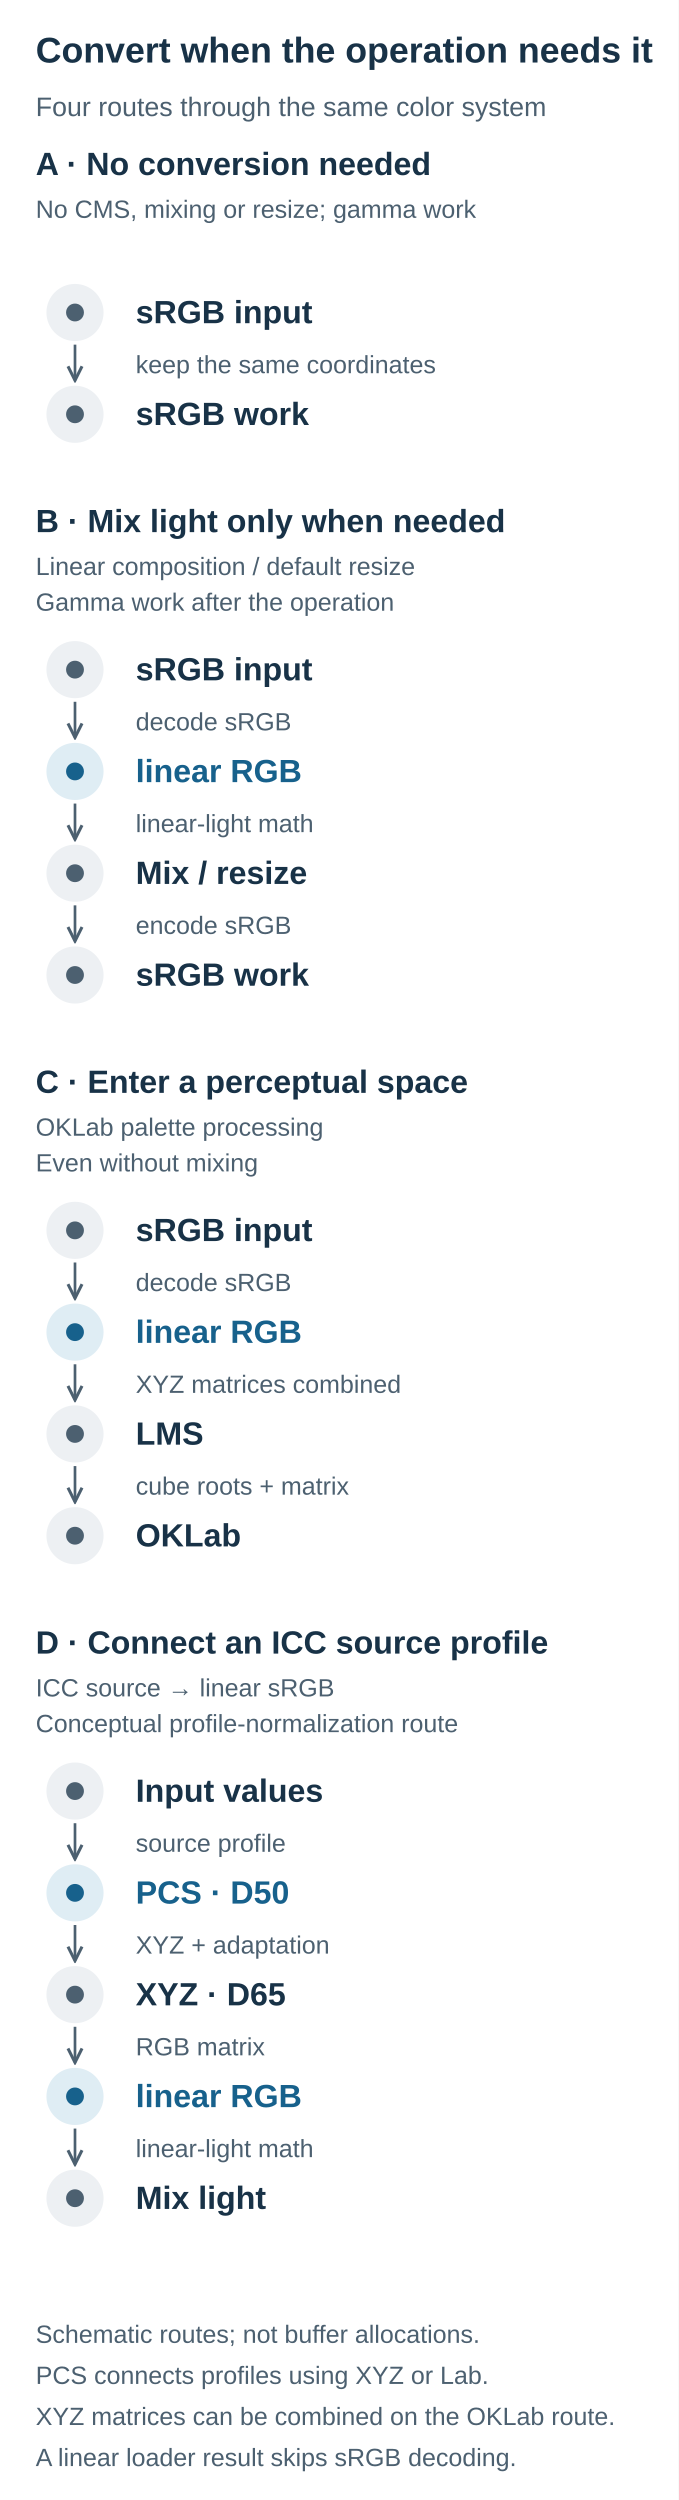
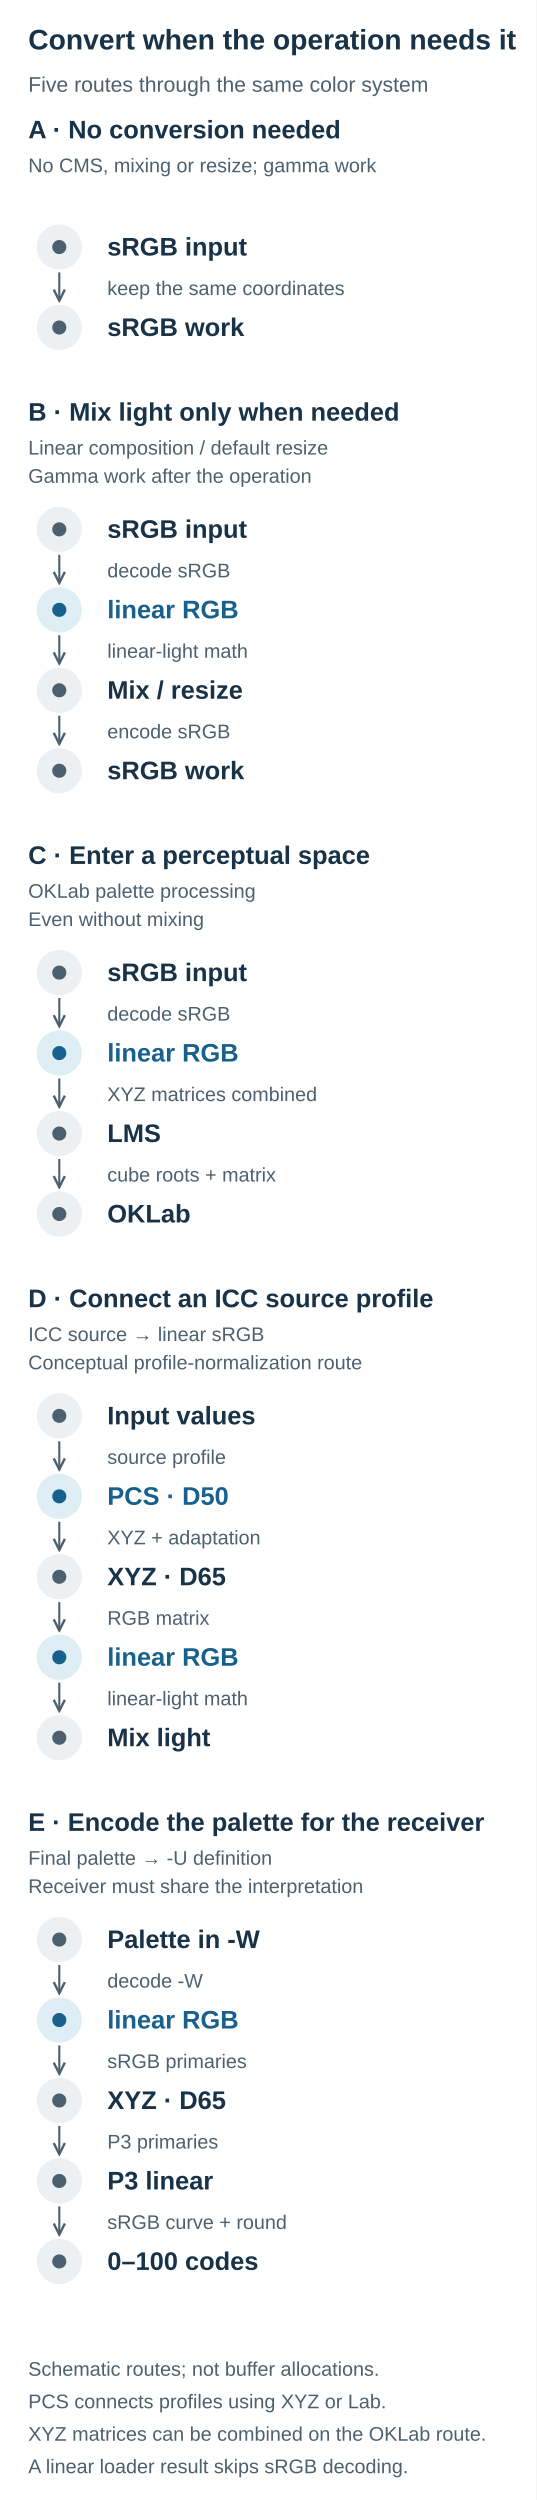
- <svg xmlns="http://www.w3.org/2000/svg" width="380" height="1400" viewBox="0 0 380 1400" role="img" aria-labelledby="title desc" font-family="Arial, sans-serif">
-   <rect x="0" y="0" width="380" height="1400" rx="0" fill="#ffffff" stroke="none" />
+ <svg xmlns="http://www.w3.org/2000/svg" width="380" height="1771" viewBox="0 0 380 1771" role="img" aria-labelledby="title desc" font-family="Arial, sans-serif">
+   <rect x="0" y="0" width="380" height="1771" rx="0" fill="#ffffff" stroke="none" />
  <text x="20" y="35" font-size="20" fill="#183247" font-weight="700" text-anchor="start">Convert when the operation needs it</text>
-   <text x="20" y="65" font-size="15" fill="#4c6070" font-weight="400" text-anchor="start">Four routes through the same color system</text>
+   <text x="20" y="65" font-size="15" fill="#4c6070" font-weight="400" text-anchor="start">Five routes through the same color system</text>
  <defs>
    <marker id="arrow" viewBox="0 0 8 8" refX="7" refY="4" markerWidth="7" markerHeight="7" orient="auto">
      <path d="M 1 1 L 7 4 L 1 7" fill="none" stroke="#4c6070" stroke-width="1.3" />
    </marker>
  </defs>
  <g data-role="conversion-route" data-case="0">
    <text x="20" y="98" font-size="18" fill="#183247" font-weight="700" text-anchor="start">A · No conversion needed</text>
    <text x="20" y="122" font-size="14" fill="#4c6070" font-weight="400" text-anchor="start">No CMS, mixing or resize; gamma work</text>
    <circle cx="42" cy="175" r="16" fill="#edf0f3" />
    <circle cx="42" cy="175" r="5" fill="#4c6070" />
    <text x="76" y="181" font-size="18" fill="#183247" font-weight="700" text-anchor="start">sRGB input</text>
    <path d="M 42 193 L 42 213" stroke="#4c6070" stroke-width="1.5" marker-end="url(#arrow)" />
    <text x="76" y="209" font-size="14" fill="#4c6070" font-weight="400" text-anchor="start">keep the same coordinates</text>
    <circle cx="42" cy="232" r="16" fill="#edf0f3" />
    <circle cx="42" cy="232" r="5" fill="#4c6070" />
    <text x="76" y="238" font-size="18" fill="#183247" font-weight="700" text-anchor="start">sRGB work</text>
  </g>
  <g data-role="conversion-route" data-case="1">
    <text x="20" y="298" font-size="18" fill="#183247" font-weight="700" text-anchor="start">B · Mix light only when needed</text>
    <text x="20" y="322" font-size="14" fill="#4c6070" font-weight="400" text-anchor="start">Linear composition / default resize</text>
    <text x="20" y="342" font-size="14" fill="#4c6070" font-weight="400" text-anchor="start">Gamma work after the operation</text>
    <circle cx="42" cy="375" r="16" fill="#edf0f3" />
    <circle cx="42" cy="375" r="5" fill="#4c6070" />
    <text x="76" y="381" font-size="18" fill="#183247" font-weight="700" text-anchor="start">sRGB input</text>
    <path d="M 42 393 L 42 413" stroke="#4c6070" stroke-width="1.5" marker-end="url(#arrow)" />
    <text x="76" y="409" font-size="14" fill="#4c6070" font-weight="400" text-anchor="start">decode sRGB</text>
    <circle cx="42" cy="432" r="16" fill="#dfedf4" />
    <circle cx="42" cy="432" r="5" fill="#17618c" />
    <text x="76" y="438" font-size="18" fill="#17618c" font-weight="700" text-anchor="start">linear RGB</text>
    <path d="M 42 450 L 42 470" stroke="#4c6070" stroke-width="1.5" marker-end="url(#arrow)" />
    <text x="76" y="466" font-size="14" fill="#4c6070" font-weight="400" text-anchor="start">linear-light math</text>
    <circle cx="42" cy="489" r="16" fill="#edf0f3" />
    <circle cx="42" cy="489" r="5" fill="#4c6070" />
    <text x="76" y="495" font-size="18" fill="#183247" font-weight="700" text-anchor="start">Mix / resize</text>
    <path d="M 42 507 L 42 527" stroke="#4c6070" stroke-width="1.5" marker-end="url(#arrow)" />
    <text x="76" y="523" font-size="14" fill="#4c6070" font-weight="400" text-anchor="start">encode sRGB</text>
    <circle cx="42" cy="546" r="16" fill="#edf0f3" />
    <circle cx="42" cy="546" r="5" fill="#4c6070" />
    <text x="76" y="552" font-size="18" fill="#183247" font-weight="700" text-anchor="start">sRGB work</text>
  </g>
  <g data-role="conversion-route" data-case="2">
    <text x="20" y="612" font-size="18" fill="#183247" font-weight="700" text-anchor="start">C · Enter a perceptual space</text>
    <text x="20" y="636" font-size="14" fill="#4c6070" font-weight="400" text-anchor="start">OKLab palette processing</text>
    <text x="20" y="656" font-size="14" fill="#4c6070" font-weight="400" text-anchor="start">Even without mixing</text>
    <circle cx="42" cy="689" r="16" fill="#edf0f3" />
    <circle cx="42" cy="689" r="5" fill="#4c6070" />
    <text x="76" y="695" font-size="18" fill="#183247" font-weight="700" text-anchor="start">sRGB input</text>
    <path d="M 42 707 L 42 727" stroke="#4c6070" stroke-width="1.5" marker-end="url(#arrow)" />
    <text x="76" y="723" font-size="14" fill="#4c6070" font-weight="400" text-anchor="start">decode sRGB</text>
    <circle cx="42" cy="746" r="16" fill="#dfedf4" />
    <circle cx="42" cy="746" r="5" fill="#17618c" />
    <text x="76" y="752" font-size="18" fill="#17618c" font-weight="700" text-anchor="start">linear RGB</text>
    <path d="M 42 764 L 42 784" stroke="#4c6070" stroke-width="1.5" marker-end="url(#arrow)" />
    <text x="76" y="780" font-size="14" fill="#4c6070" font-weight="400" text-anchor="start">XYZ matrices combined</text>
    <circle cx="42" cy="803" r="16" fill="#edf0f3" />
    <circle cx="42" cy="803" r="5" fill="#4c6070" />
    <text x="76" y="809" font-size="18" fill="#183247" font-weight="700" text-anchor="start">LMS</text>
    <path d="M 42 821 L 42 841" stroke="#4c6070" stroke-width="1.5" marker-end="url(#arrow)" />
    <text x="76" y="837" font-size="14" fill="#4c6070" font-weight="400" text-anchor="start">cube roots + matrix</text>
    <circle cx="42" cy="860" r="16" fill="#edf0f3" />
    <circle cx="42" cy="860" r="5" fill="#4c6070" />
    <text x="76" y="866" font-size="18" fill="#183247" font-weight="700" text-anchor="start">OKLab</text>
  </g>
  <g data-role="conversion-route" data-case="3">
    <text x="20" y="926" font-size="18" fill="#183247" font-weight="700" text-anchor="start">D · Connect an ICC source profile</text>
    <text x="20" y="950" font-size="14" fill="#4c6070" font-weight="400" text-anchor="start">ICC source → linear sRGB</text>
    <text x="20" y="970" font-size="14" fill="#4c6070" font-weight="400" text-anchor="start">Conceptual profile-normalization route</text>
    <circle cx="42" cy="1003" r="16" fill="#edf0f3" />
    <circle cx="42" cy="1003" r="5" fill="#4c6070" />
    <text x="76" y="1009" font-size="18" fill="#183247" font-weight="700" text-anchor="start">Input values</text>
    <path d="M 42 1021 L 42 1041" stroke="#4c6070" stroke-width="1.5" marker-end="url(#arrow)" />
    <text x="76" y="1037" font-size="14" fill="#4c6070" font-weight="400" text-anchor="start">source profile</text>
    <circle cx="42" cy="1060" r="16" fill="#dfedf4" />
    <circle cx="42" cy="1060" r="5" fill="#17618c" />
    <text x="76" y="1066" font-size="18" fill="#17618c" font-weight="700" text-anchor="start">PCS · D50</text>
    <path d="M 42 1078 L 42 1098" stroke="#4c6070" stroke-width="1.5" marker-end="url(#arrow)" />
    <text x="76" y="1094" font-size="14" fill="#4c6070" font-weight="400" text-anchor="start">XYZ + adaptation</text>
    <circle cx="42" cy="1117" r="16" fill="#edf0f3" />
    <circle cx="42" cy="1117" r="5" fill="#4c6070" />
    <text x="76" y="1123" font-size="18" fill="#183247" font-weight="700" text-anchor="start">XYZ · D65</text>
    <path d="M 42 1135 L 42 1155" stroke="#4c6070" stroke-width="1.5" marker-end="url(#arrow)" />
    <text x="76" y="1151" font-size="14" fill="#4c6070" font-weight="400" text-anchor="start">RGB matrix</text>
    <circle cx="42" cy="1174" r="16" fill="#dfedf4" />
    <circle cx="42" cy="1174" r="5" fill="#17618c" />
    <text x="76" y="1180" font-size="18" fill="#17618c" font-weight="700" text-anchor="start">linear RGB</text>
    <path d="M 42 1192 L 42 1212" stroke="#4c6070" stroke-width="1.5" marker-end="url(#arrow)" />
    <text x="76" y="1208" font-size="14" fill="#4c6070" font-weight="400" text-anchor="start">linear-light math</text>
    <circle cx="42" cy="1231" r="16" fill="#edf0f3" />
    <circle cx="42" cy="1231" r="5" fill="#4c6070" />
    <text x="76" y="1237" font-size="18" fill="#183247" font-weight="700" text-anchor="start">Mix light</text>
  </g>
-   <text x="20" y="1312" font-size="14" fill="#4c6070" font-weight="400" text-anchor="start">Schematic routes; not buffer allocations.</text>
-   <text x="20" y="1335" font-size="14" fill="#4c6070" font-weight="400" text-anchor="start">PCS connects profiles using XYZ or Lab.</text>
-   <text x="20" y="1358" font-size="14" fill="#4c6070" font-weight="400" text-anchor="start">XYZ matrices can be combined on the OKLab route.</text>
-   <text x="20" y="1381" font-size="14" fill="#4c6070" font-weight="400" text-anchor="start">A linear loader result skips sRGB decoding.</text>
+   <g data-role="conversion-route" data-case="4">
+     <text x="20" y="1297" font-size="18" fill="#183247" font-weight="700" text-anchor="start">E · Encode the palette for the receiver</text>
+     <text x="20" y="1321" font-size="14" fill="#4c6070" font-weight="400" text-anchor="start">Final palette → -U definition</text>
+     <text x="20" y="1341" font-size="14" fill="#4c6070" font-weight="400" text-anchor="start">Receiver must share the interpretation</text>
+     <circle cx="42" cy="1374" r="16" fill="#edf0f3" />
+     <circle cx="42" cy="1374" r="5" fill="#4c6070" />
+     <text x="76" y="1380" font-size="18" fill="#183247" font-weight="700" text-anchor="start">Palette in -W</text>
+     <path d="M 42 1392 L 42 1412" stroke="#4c6070" stroke-width="1.5" marker-end="url(#arrow)" />
+     <text x="76" y="1408" font-size="14" fill="#4c6070" font-weight="400" text-anchor="start">decode -W</text>
+     <circle cx="42" cy="1431" r="16" fill="#dfedf4" />
+     <circle cx="42" cy="1431" r="5" fill="#17618c" />
+     <text x="76" y="1437" font-size="18" fill="#17618c" font-weight="700" text-anchor="start">linear RGB</text>
+     <path d="M 42 1449 L 42 1469" stroke="#4c6070" stroke-width="1.5" marker-end="url(#arrow)" />
+     <text x="76" y="1465" font-size="14" fill="#4c6070" font-weight="400" text-anchor="start">sRGB primaries</text>
+     <circle cx="42" cy="1488" r="16" fill="#edf0f3" />
+     <circle cx="42" cy="1488" r="5" fill="#4c6070" />
+     <text x="76" y="1494" font-size="18" fill="#183247" font-weight="700" text-anchor="start">XYZ · D65</text>
+     <path d="M 42 1506 L 42 1526" stroke="#4c6070" stroke-width="1.5" marker-end="url(#arrow)" />
+     <text x="76" y="1522" font-size="14" fill="#4c6070" font-weight="400" text-anchor="start">P3 primaries</text>
+     <circle cx="42" cy="1545" r="16" fill="#edf0f3" />
+     <circle cx="42" cy="1545" r="5" fill="#4c6070" />
+     <text x="76" y="1551" font-size="18" fill="#183247" font-weight="700" text-anchor="start">P3 linear</text>
+     <path d="M 42 1563 L 42 1583" stroke="#4c6070" stroke-width="1.5" marker-end="url(#arrow)" />
+     <text x="76" y="1579" font-size="14" fill="#4c6070" font-weight="400" text-anchor="start">sRGB curve + round</text>
+     <circle cx="42" cy="1602" r="16" fill="#edf0f3" />
+     <circle cx="42" cy="1602" r="5" fill="#4c6070" />
+     <text x="76" y="1608" font-size="18" fill="#183247" font-weight="700" text-anchor="start">0–100 codes</text>
+   </g>
+   <text x="20" y="1683" font-size="14" fill="#4c6070" font-weight="400" text-anchor="start">Schematic routes; not buffer allocations.</text>
+   <text x="20" y="1706" font-size="14" fill="#4c6070" font-weight="400" text-anchor="start">PCS connects profiles using XYZ or Lab.</text>
+   <text x="20" y="1729" font-size="14" fill="#4c6070" font-weight="400" text-anchor="start">XYZ matrices can be combined on the OKLab route.</text>
+   <text x="20" y="1752" font-size="14" fill="#4c6070" font-weight="400" text-anchor="start">A linear loader result skips sRGB decoding.</text>
</svg>
